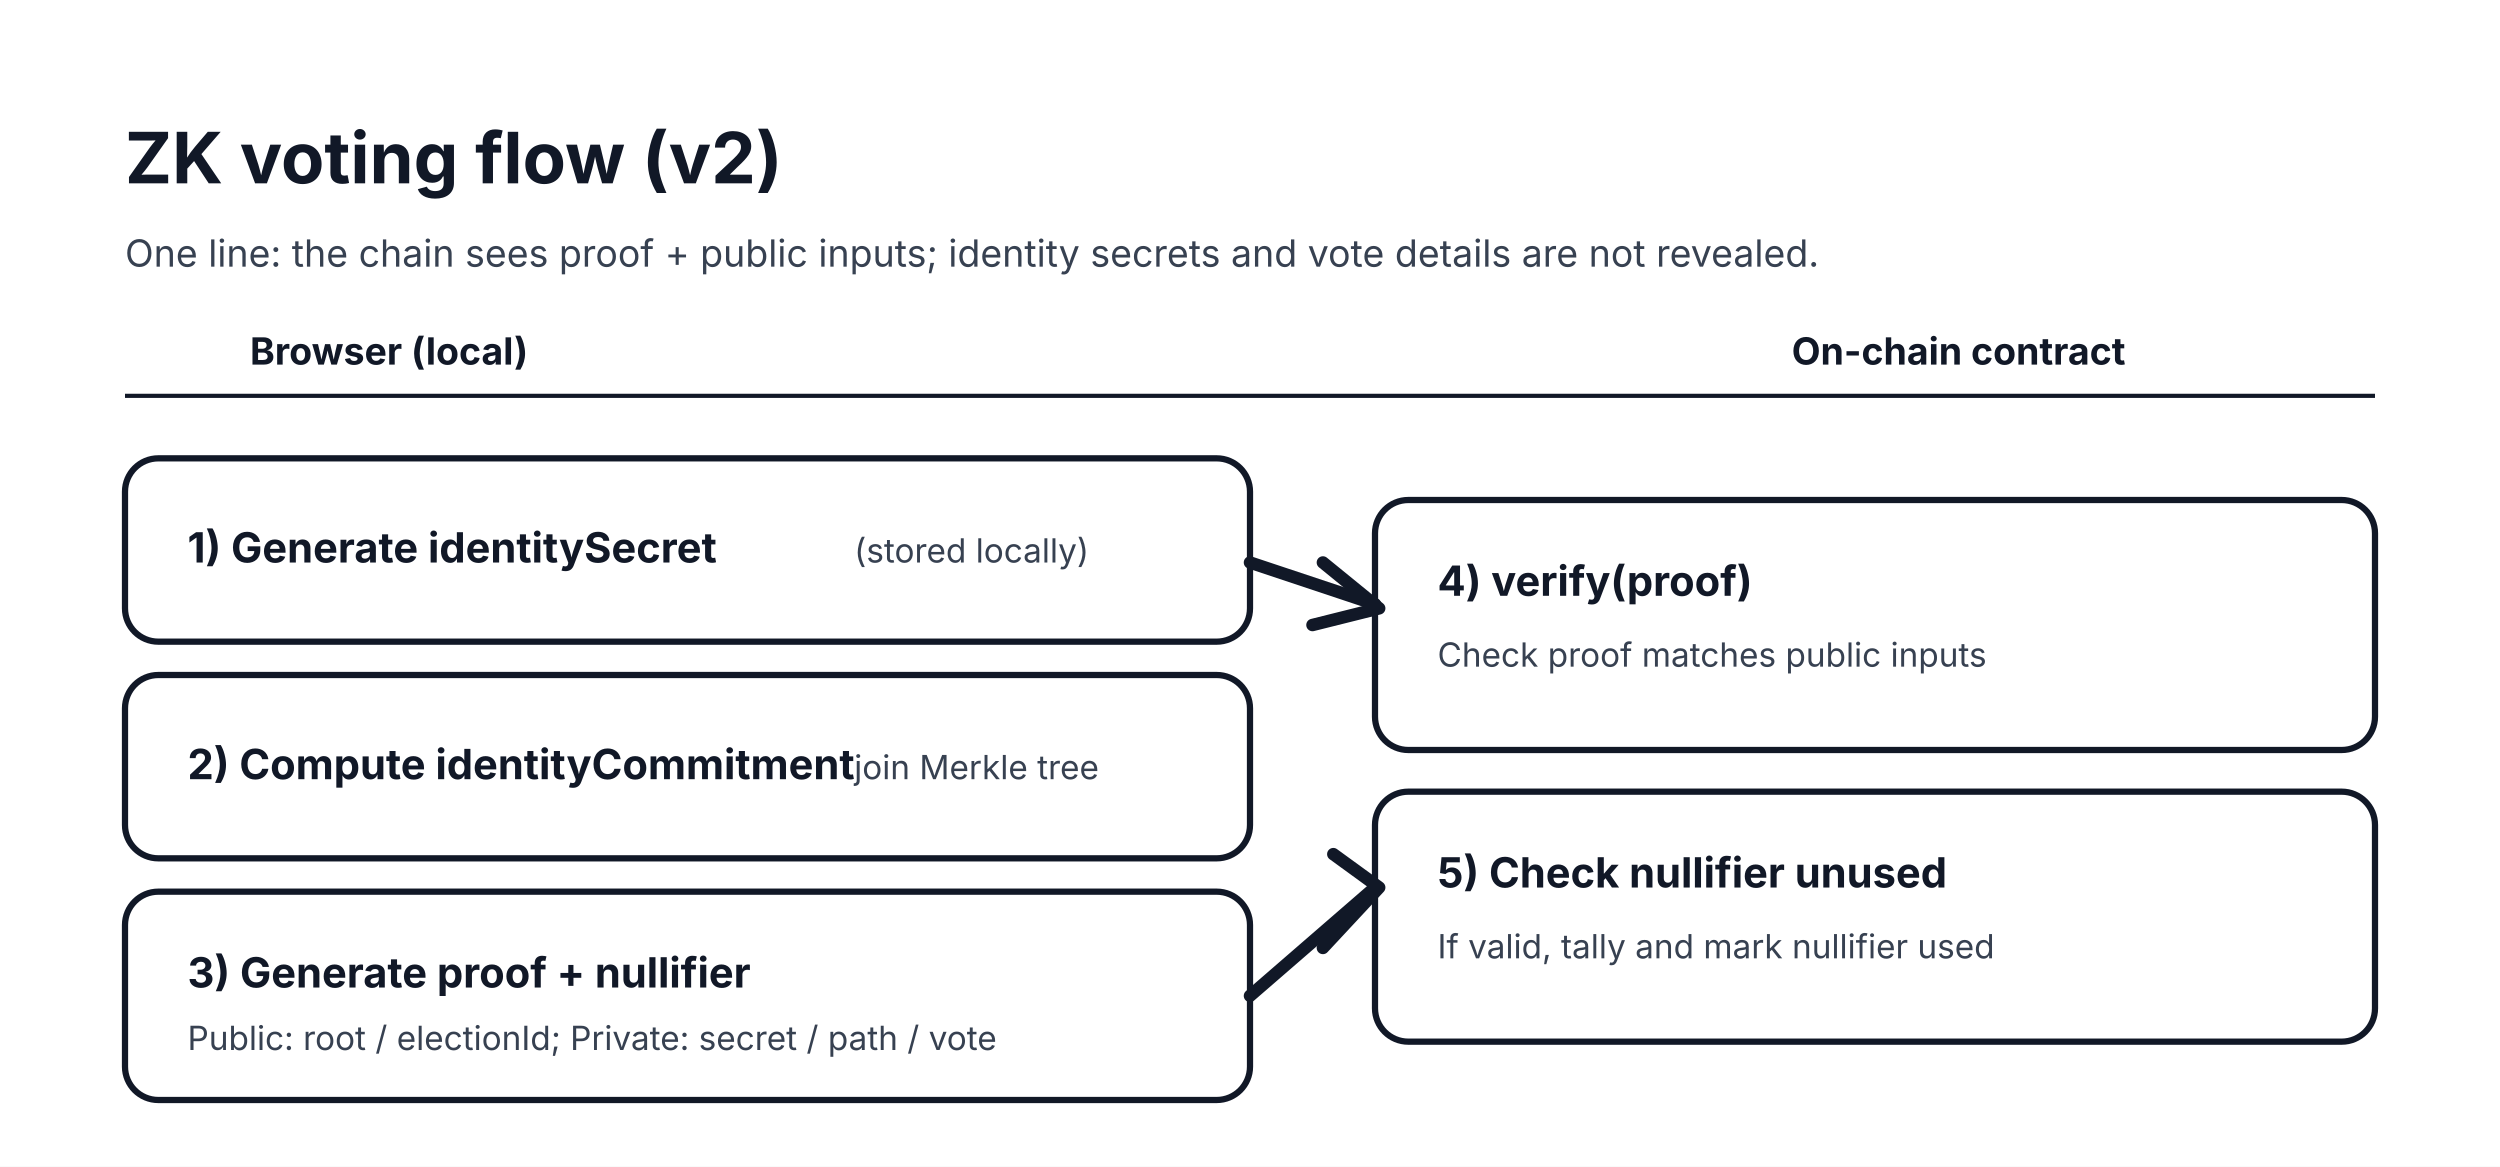
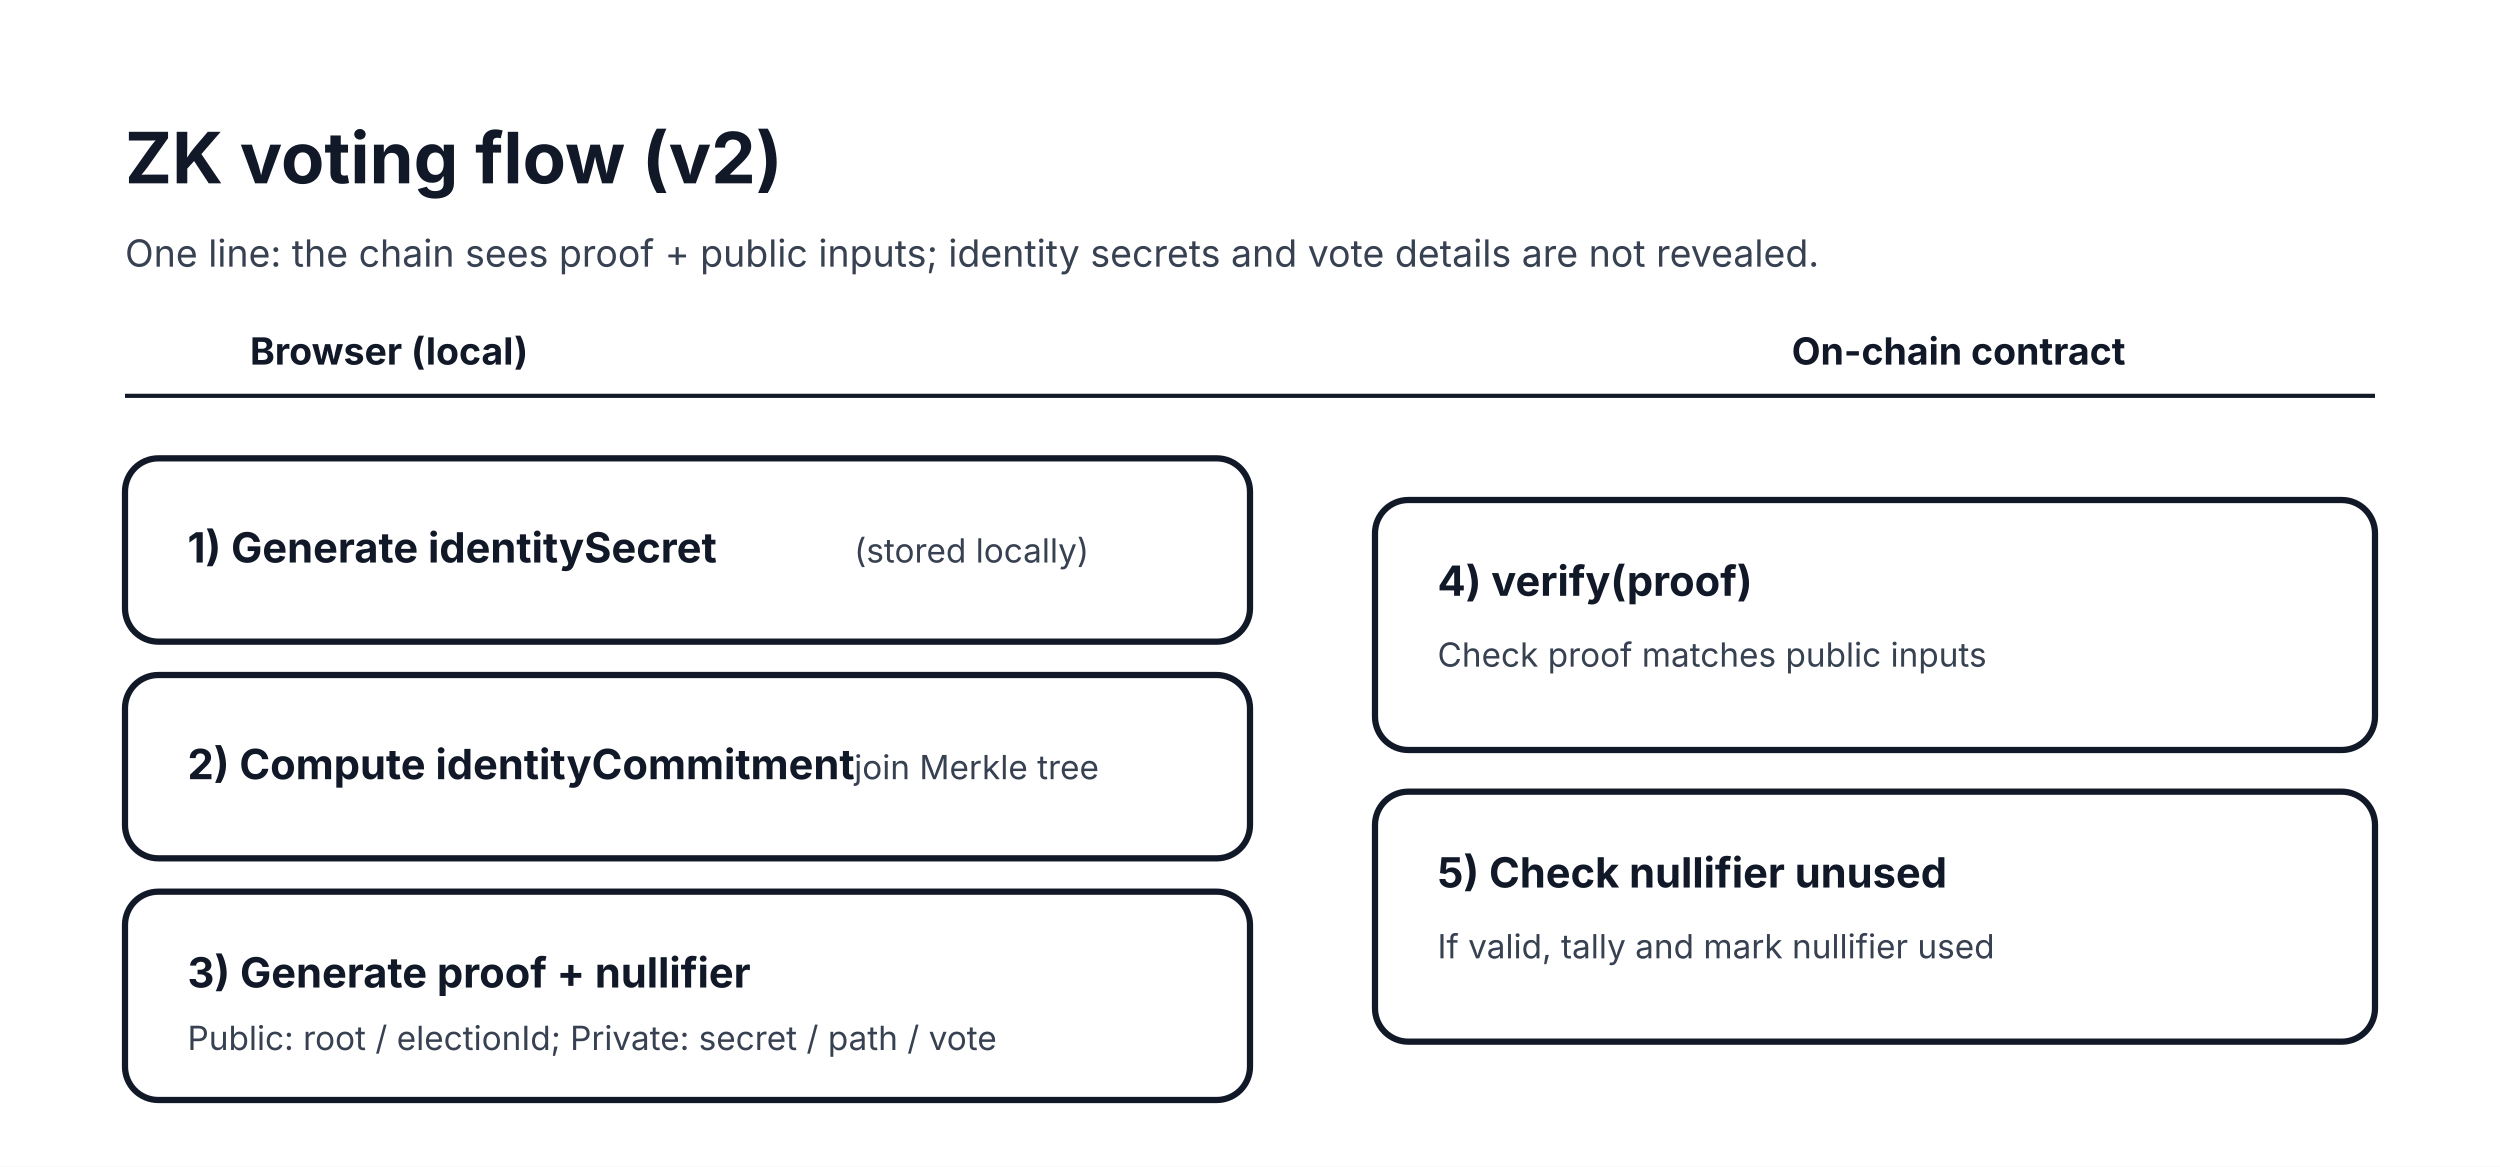
<svg xmlns="http://www.w3.org/2000/svg" width="1200" height="560" viewBox="0 0 1200 560" role="img" aria-label="ZK voting flow (v2): local proving, on-chain verification, anti double-vote">
  <rect x="0" y="0" width="1200" height="560" fill="white" />
  <text x="60" y="88" font-size="34" font-family="-apple-system, BlinkMacSystemFont, Segoe UI, PingFang SC, Microsoft YaHei, sans-serif" fill="#111827" font-weight="700">
    ZK voting flow (v2)
  </text>
  <text x="60" y="128" font-size="18" font-family="-apple-system, BlinkMacSystemFont, Segoe UI, PingFang SC, Microsoft YaHei, sans-serif" fill="#374151">
    One line: the chain sees proof + public inputs; identity secrets and vote details are not revealed.
  </text>
  <text x="120" y="175" font-size="18" font-family="-apple-system, BlinkMacSystemFont, Segoe UI, PingFang SC, Microsoft YaHei, sans-serif" fill="#111827" font-weight="700">Browser (local)</text>
  <text x="860" y="175" font-size="18" font-family="-apple-system, BlinkMacSystemFont, Segoe UI, PingFang SC, Microsoft YaHei, sans-serif" fill="#111827" font-weight="700">On-chain contract</text>
  <line x1="60" y1="190" x2="1140" y2="190" stroke="#111827" stroke-width="2" />
  <g font-family="-apple-system, BlinkMacSystemFont, Segoe UI, PingFang SC, Microsoft YaHei, sans-serif">
    <rect x="60" y="220" width="540" height="88" rx="16" fill="#ffffff" stroke="#111827" stroke-width="3" />
    <text x="90" y="270" font-size="20" fill="#111827" font-weight="700">1) Generate identitySecret</text>
    <text x="410" y="270" font-size="16" fill="#374151">(stored locally)</text>
    <rect x="60" y="324" width="540" height="88" rx="16" fill="#ffffff" stroke="#111827" stroke-width="3" />
    <text x="90" y="374" font-size="20" fill="#111827" font-weight="700">2) Compute identityCommitment</text>
    <text x="410" y="374" font-size="16" fill="#374151">join Merkle tree</text>
    <rect x="60" y="428" width="540" height="100" rx="16" fill="#ffffff" stroke="#111827" stroke-width="3" />
    <text x="90" y="474" font-size="20" fill="#111827" font-weight="700">3) Generate proof + nullifier</text>
    <text x="90" y="504" font-size="16" fill="#374151">Public: root / electionId; Private: secret / path / vote</text>
  </g>
  <g font-family="-apple-system, BlinkMacSystemFont, Segoe UI, PingFang SC, Microsoft YaHei, sans-serif">
    <rect x="660" y="240" width="480" height="120" rx="16" fill="#ffffff" stroke="#111827" stroke-width="3" />
    <text x="690" y="286" font-size="20" fill="#111827" font-weight="700">4) verify(proof)</text>
    <text x="690" y="320" font-size="16" fill="#374151">Check proof matches public inputs</text>
    <rect x="660" y="380" width="480" height="120" rx="16" fill="#ffffff" stroke="#111827" stroke-width="3" />
    <text x="690" y="426" font-size="20" fill="#111827" font-weight="700">5) Check nullifier unused</text>
    <text x="690" y="460" font-size="16" fill="#374151">If valid, tally and mark nullifier used</text>
  </g>
-   <g stroke="#111827" stroke-width="6" stroke-linecap="round" stroke-linejoin="round" fill="none">
-     <path d="M 600 270 L 660 290" />
-     <path d="M 635 270 L 662 292 L 630 300" />
-     <path d="M 600 478 L 660 426" />
-     <path d="M 635 455 L 662 426 L 640 410" />
-   </g>
</svg>
